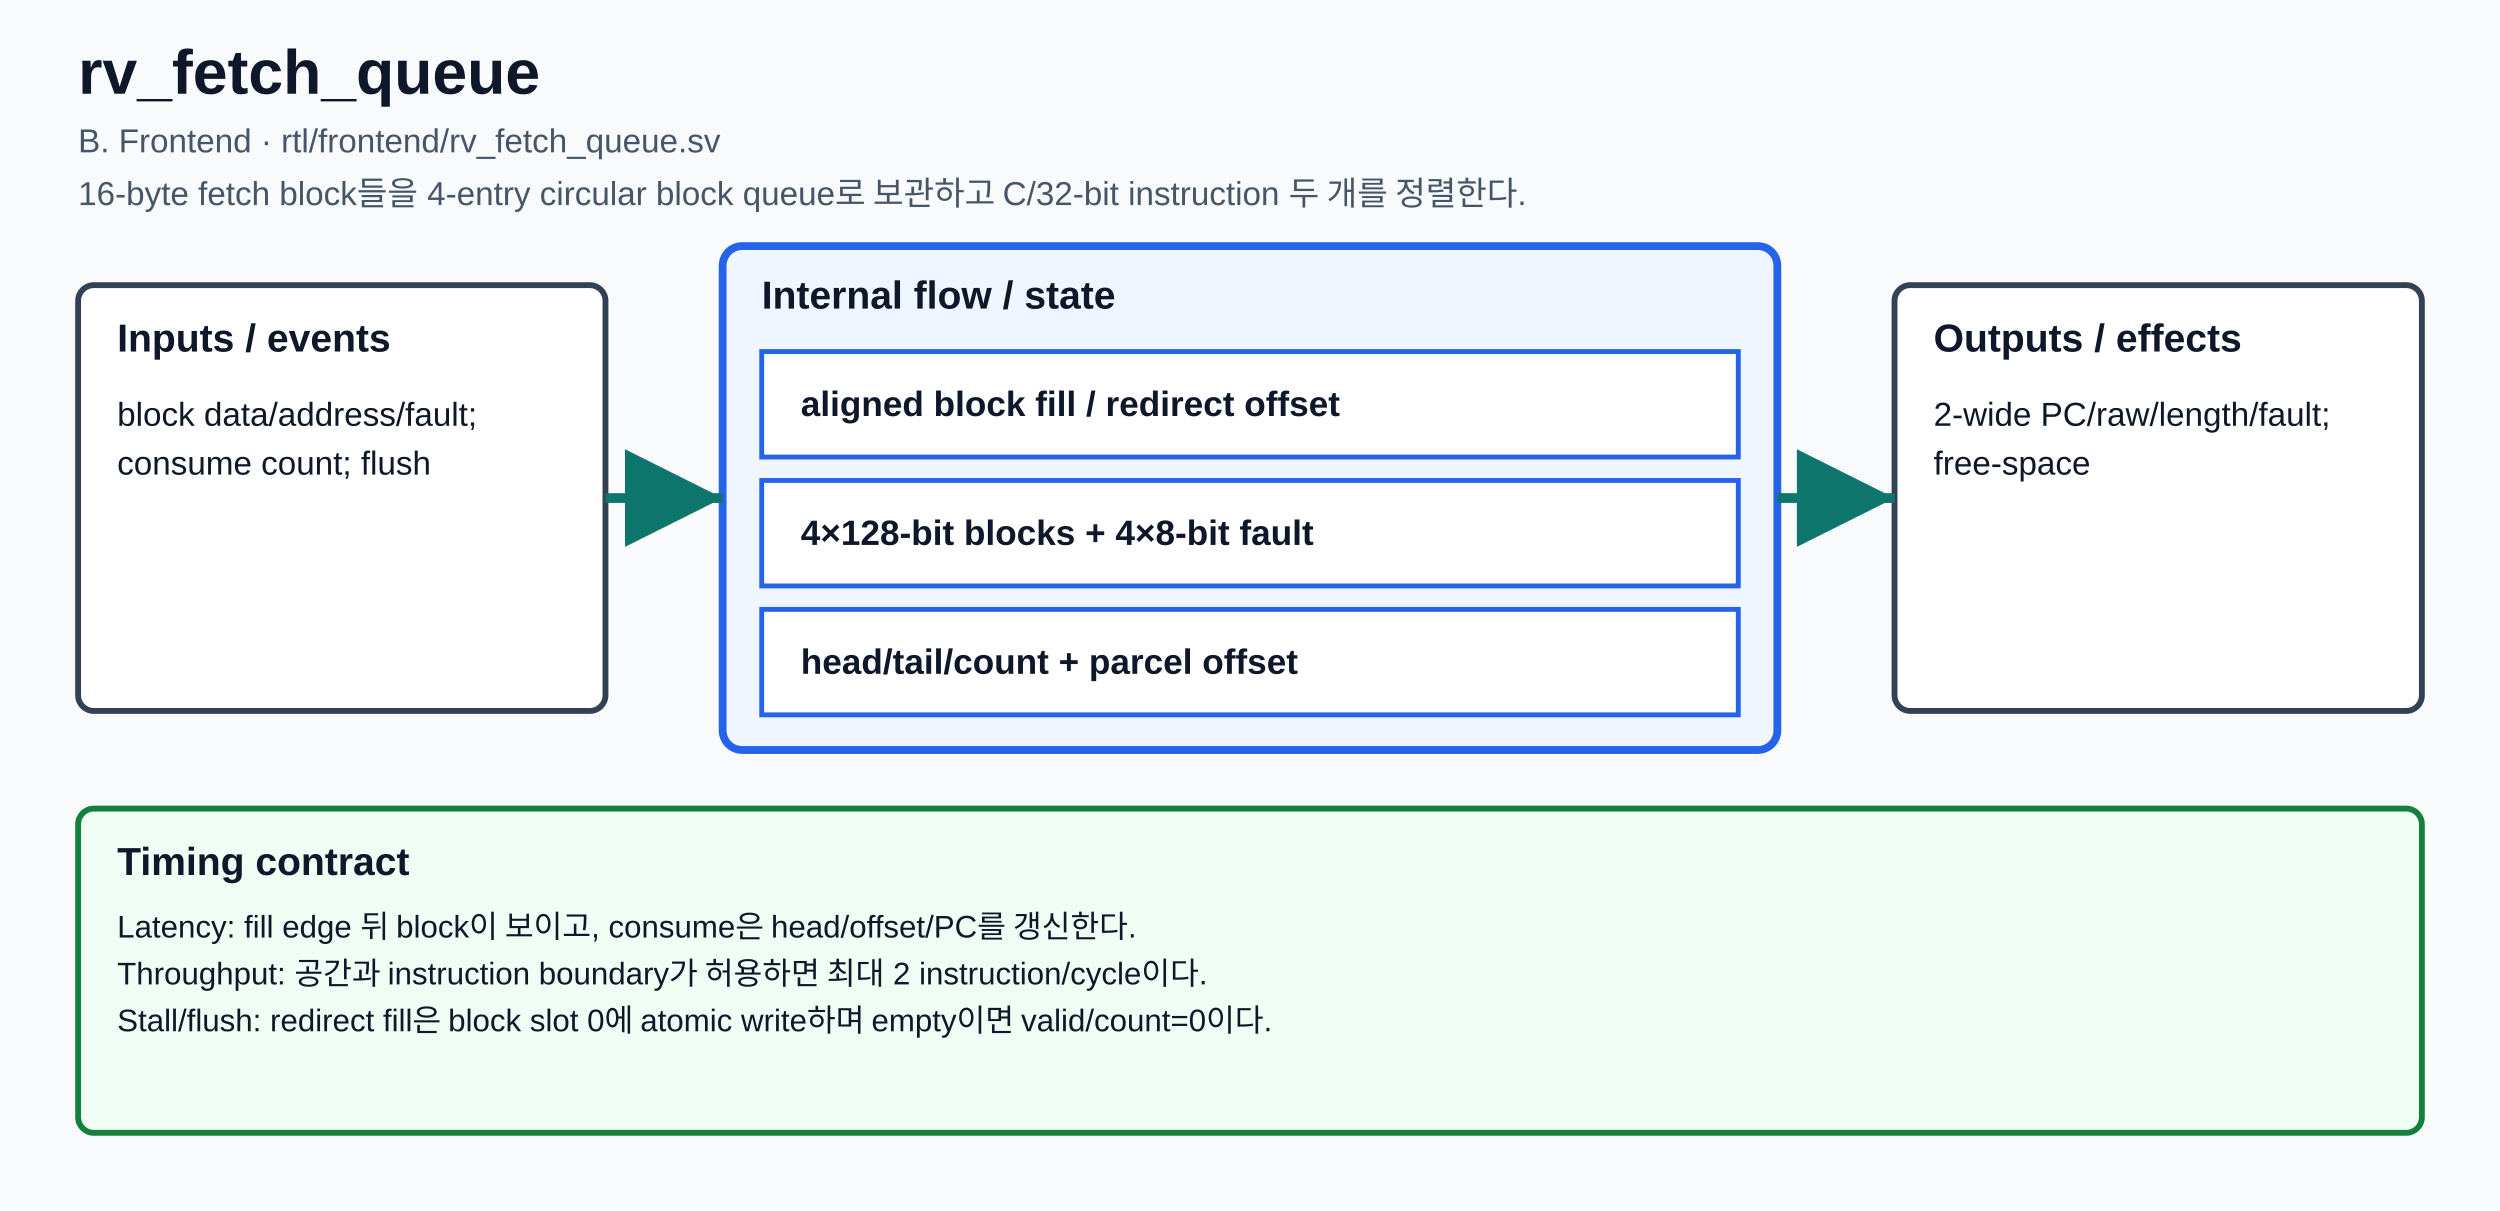
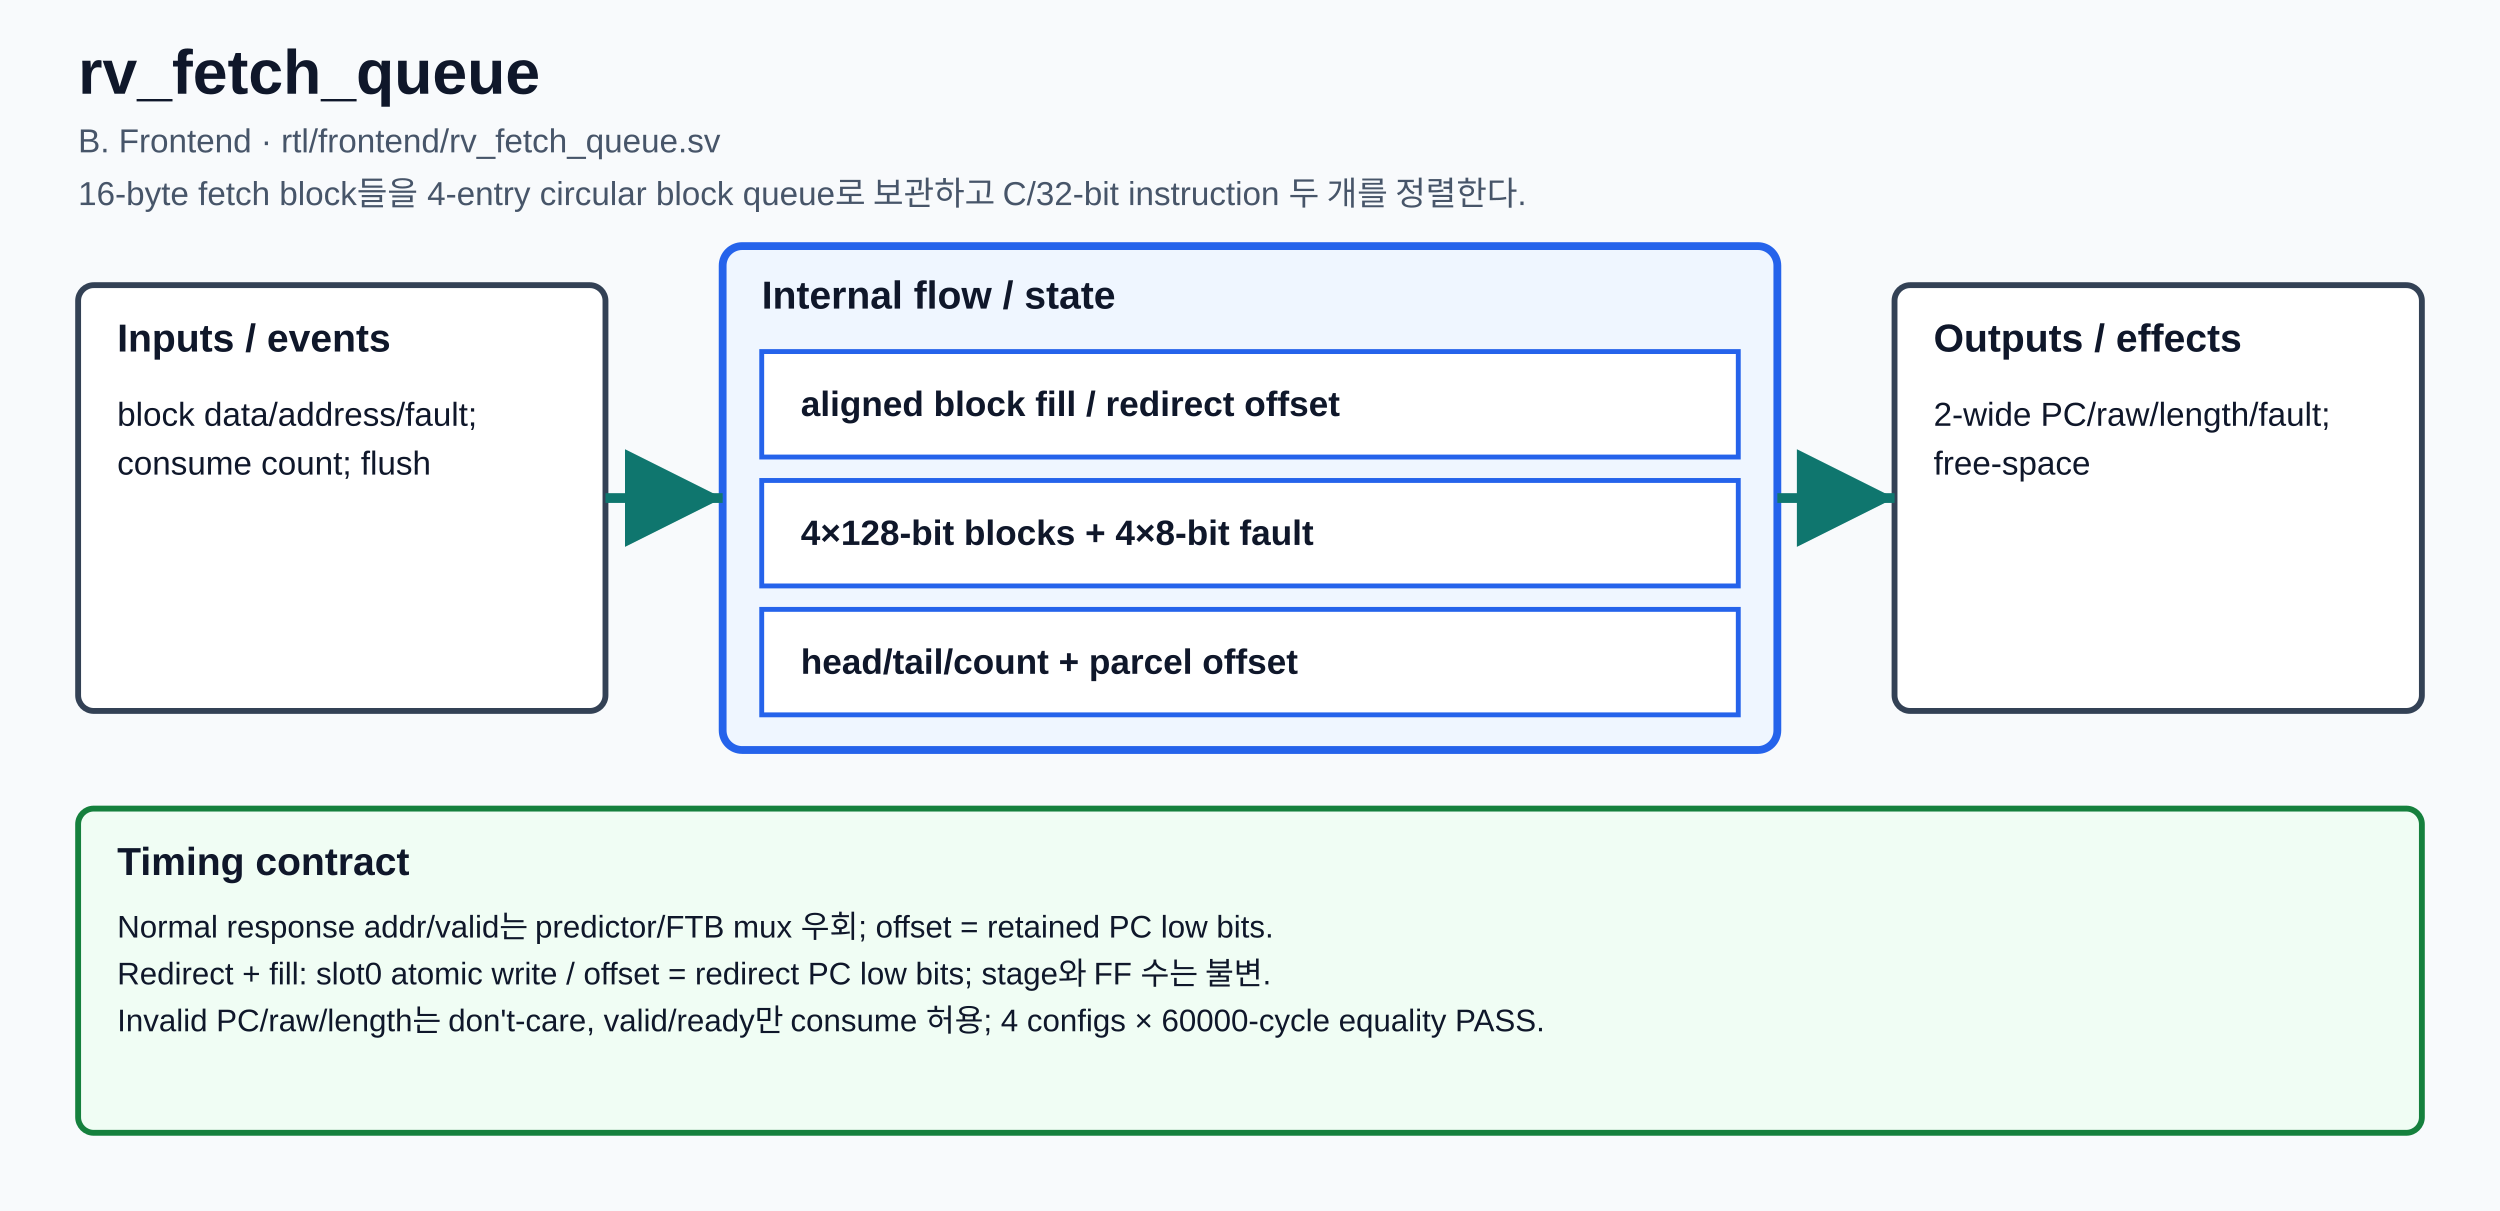
<svg xmlns="http://www.w3.org/2000/svg" width="1280" height="620" viewBox="0 0 1280 620" role="img" aria-labelledby="title desc">
  <defs>
    <marker id="arrow" markerWidth="12" markerHeight="12" refX="10" refY="5" orient="auto">
      <path d="M0,0 L10,5 L0,10 Z" class="arrow-head" />
    </marker>
  </defs>
  <style>
  .bg { fill:#f8fafc; } .panel { fill:#ffffff; stroke:#334155; stroke-width:3; }
  .core { fill:#eff6ff; stroke:#2563eb; stroke-width:4; } .stage { fill:#ffffff; stroke:#2563eb; stroke-width:2.5; }
  .timing { fill:#f0fdf4; stroke:#15803d; stroke-width:3; } .wire { fill:none; stroke:#0f766e; stroke-width:5; marker-end:url(#arrow); }
  .arrow-head { fill:#0f766e; } text { font-family:'Noto Sans KR','Malgun Gothic',Arial,sans-serif; fill:#0f172a; }
  .title { font-size:32px; font-weight:700; } .subtitle { font-size:17px; fill:#475569; }
  .label { font-size:20px; font-weight:700; } .body { font-size:17px; } .stage-text { font-size:18px; font-weight:600; }
  .timing-text { font-size:16px; }
  @media (prefers-color-scheme:dark) { .bg{fill:#0f172a} .panel{fill:#111827;stroke:#94a3b8} .core{fill:#172554;stroke:#60a5fa} .stage{fill:#111827;stroke:#60a5fa} .timing{fill:#052e16;stroke:#4ade80} text{fill:#e5e7eb} .subtitle{fill:#cbd5e1} .wire{stroke:#5eead4} .arrow-head{fill:#5eead4} }
</style>
  <rect width="1280" height="620" class="bg" />
  <text x="40" y="48" class="title">rv_fetch_queue</text>
  <text x="40" y="78" class="subtitle">B. Frontend · rtl/frontend/rv_fetch_queue.sv</text>
  <text x="40" y="105" class="subtitle">
    <tspan x="40" dy="0">16-byte fetch block들을 4-entry circular block queue로 보관하고 C/32-bit instruction 두 개를 정렬한다.</tspan>
  </text>
  <rect x="40" y="146" width="270" height="218" rx="8" class="panel" />
  <text x="60" y="180" class="label">Inputs / events</text>
  <text x="60" y="218" class="body">
    <tspan x="60" dy="0">block data/address/fault;</tspan>
    <tspan x="60" dy="25">consume count; flush</tspan>
  </text>
  <rect x="370" y="126" width="540" height="258" rx="10" class="core" />
  <text x="390" y="158" class="label">Internal flow / state</text>
  <rect x="390" y="180" width="500" height="54" class="stage" />
  <text x="410" y="213" class="stage-text">
    <tspan x="410" dy="0">aligned block fill / redirect offset</tspan>
  </text>
  <rect x="390" y="246" width="500" height="54" class="stage" />
  <text x="410" y="279" class="stage-text">
    <tspan x="410" dy="0">4×128-bit blocks + 4×8-bit fault</tspan>
  </text>
  <rect x="390" y="312" width="500" height="54" class="stage" />
  <text x="410" y="345" class="stage-text">
    <tspan x="410" dy="0">head/tail/count + parcel offset</tspan>
  </text>
  <rect x="970" y="146" width="270" height="218" rx="8" class="panel" />
  <text x="990" y="180" class="label">Outputs / effects</text>
  <text x="990" y="218" class="body">
    <tspan x="990" dy="0">2-wide PC/raw/length/fault;</tspan>
    <tspan x="990" dy="25">free-space</tspan>
  </text>
  <path d="M310 255 H350 V255 H370" class="wire" />
  <path d="M910 255 H950 V255 H970" class="wire" />
  <rect x="40" y="414" width="1200" height="166" rx="8" class="timing" />
  <text x="60" y="448" class="label">Timing contract</text>
  <text x="60" y="480" class="timing-text">
-     <tspan x="60" dy="0">Latency: fill edge 뒤 block이 보이고, consume은 head/offset/PC를 갱신한다.</tspan>
-     <tspan x="60" dy="24">Throughput: 공간과 instruction boundary가 허용하면 최대 2 instruction/cycle이다.</tspan>
-     <tspan x="60" dy="24">Stall/flush: redirect fill은 block slot 0에 atomic write하며 empty이면 valid/count=0이다.</tspan>
+     <tspan x="60">Normal response addr/valid는 predictor/FTB mux 우회; offset = retained PC low bits.</tspan>
+     <tspan x="60" dy="24">Redirect + fill: slot0 atomic write / offset = redirect PC low bits; stage와 FF 수는 불변.</tspan>
+     <tspan x="60" dy="24">Invalid PC/raw/length는 don't-care, valid/ready만 consume 허용; 4 configs × 60000-cycle equality PASS.</tspan>
  </text>
</svg>
